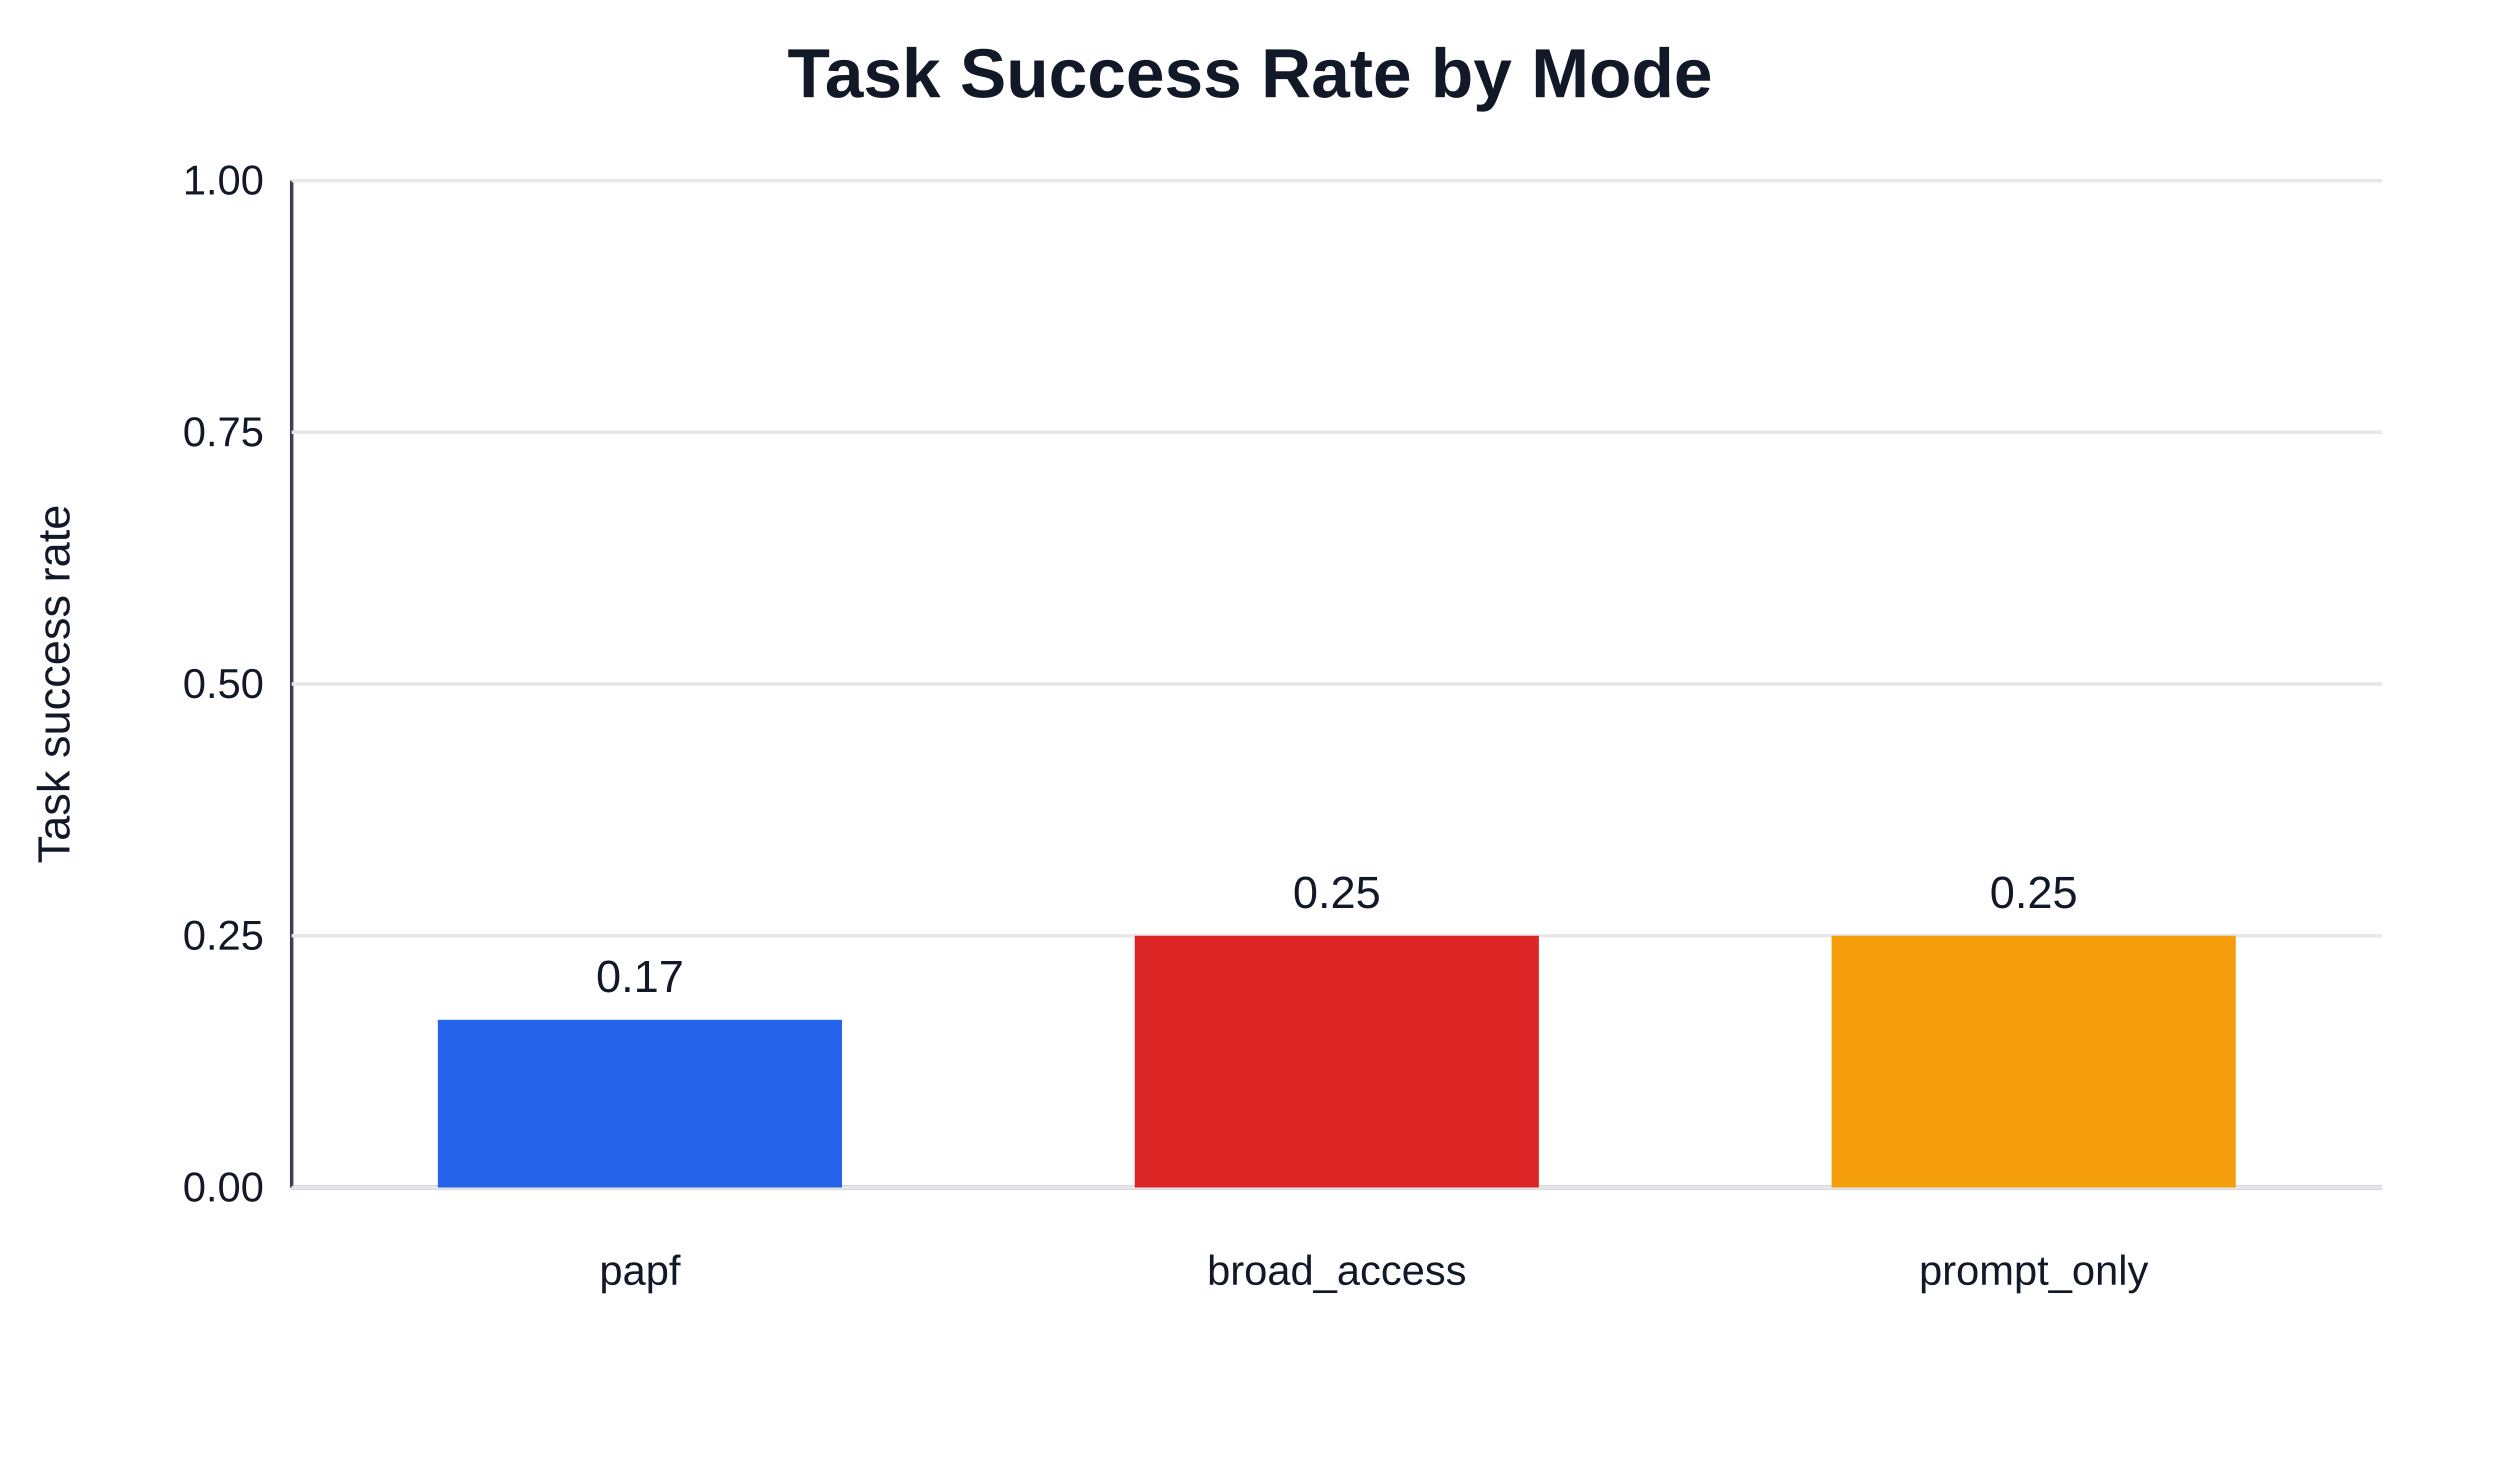
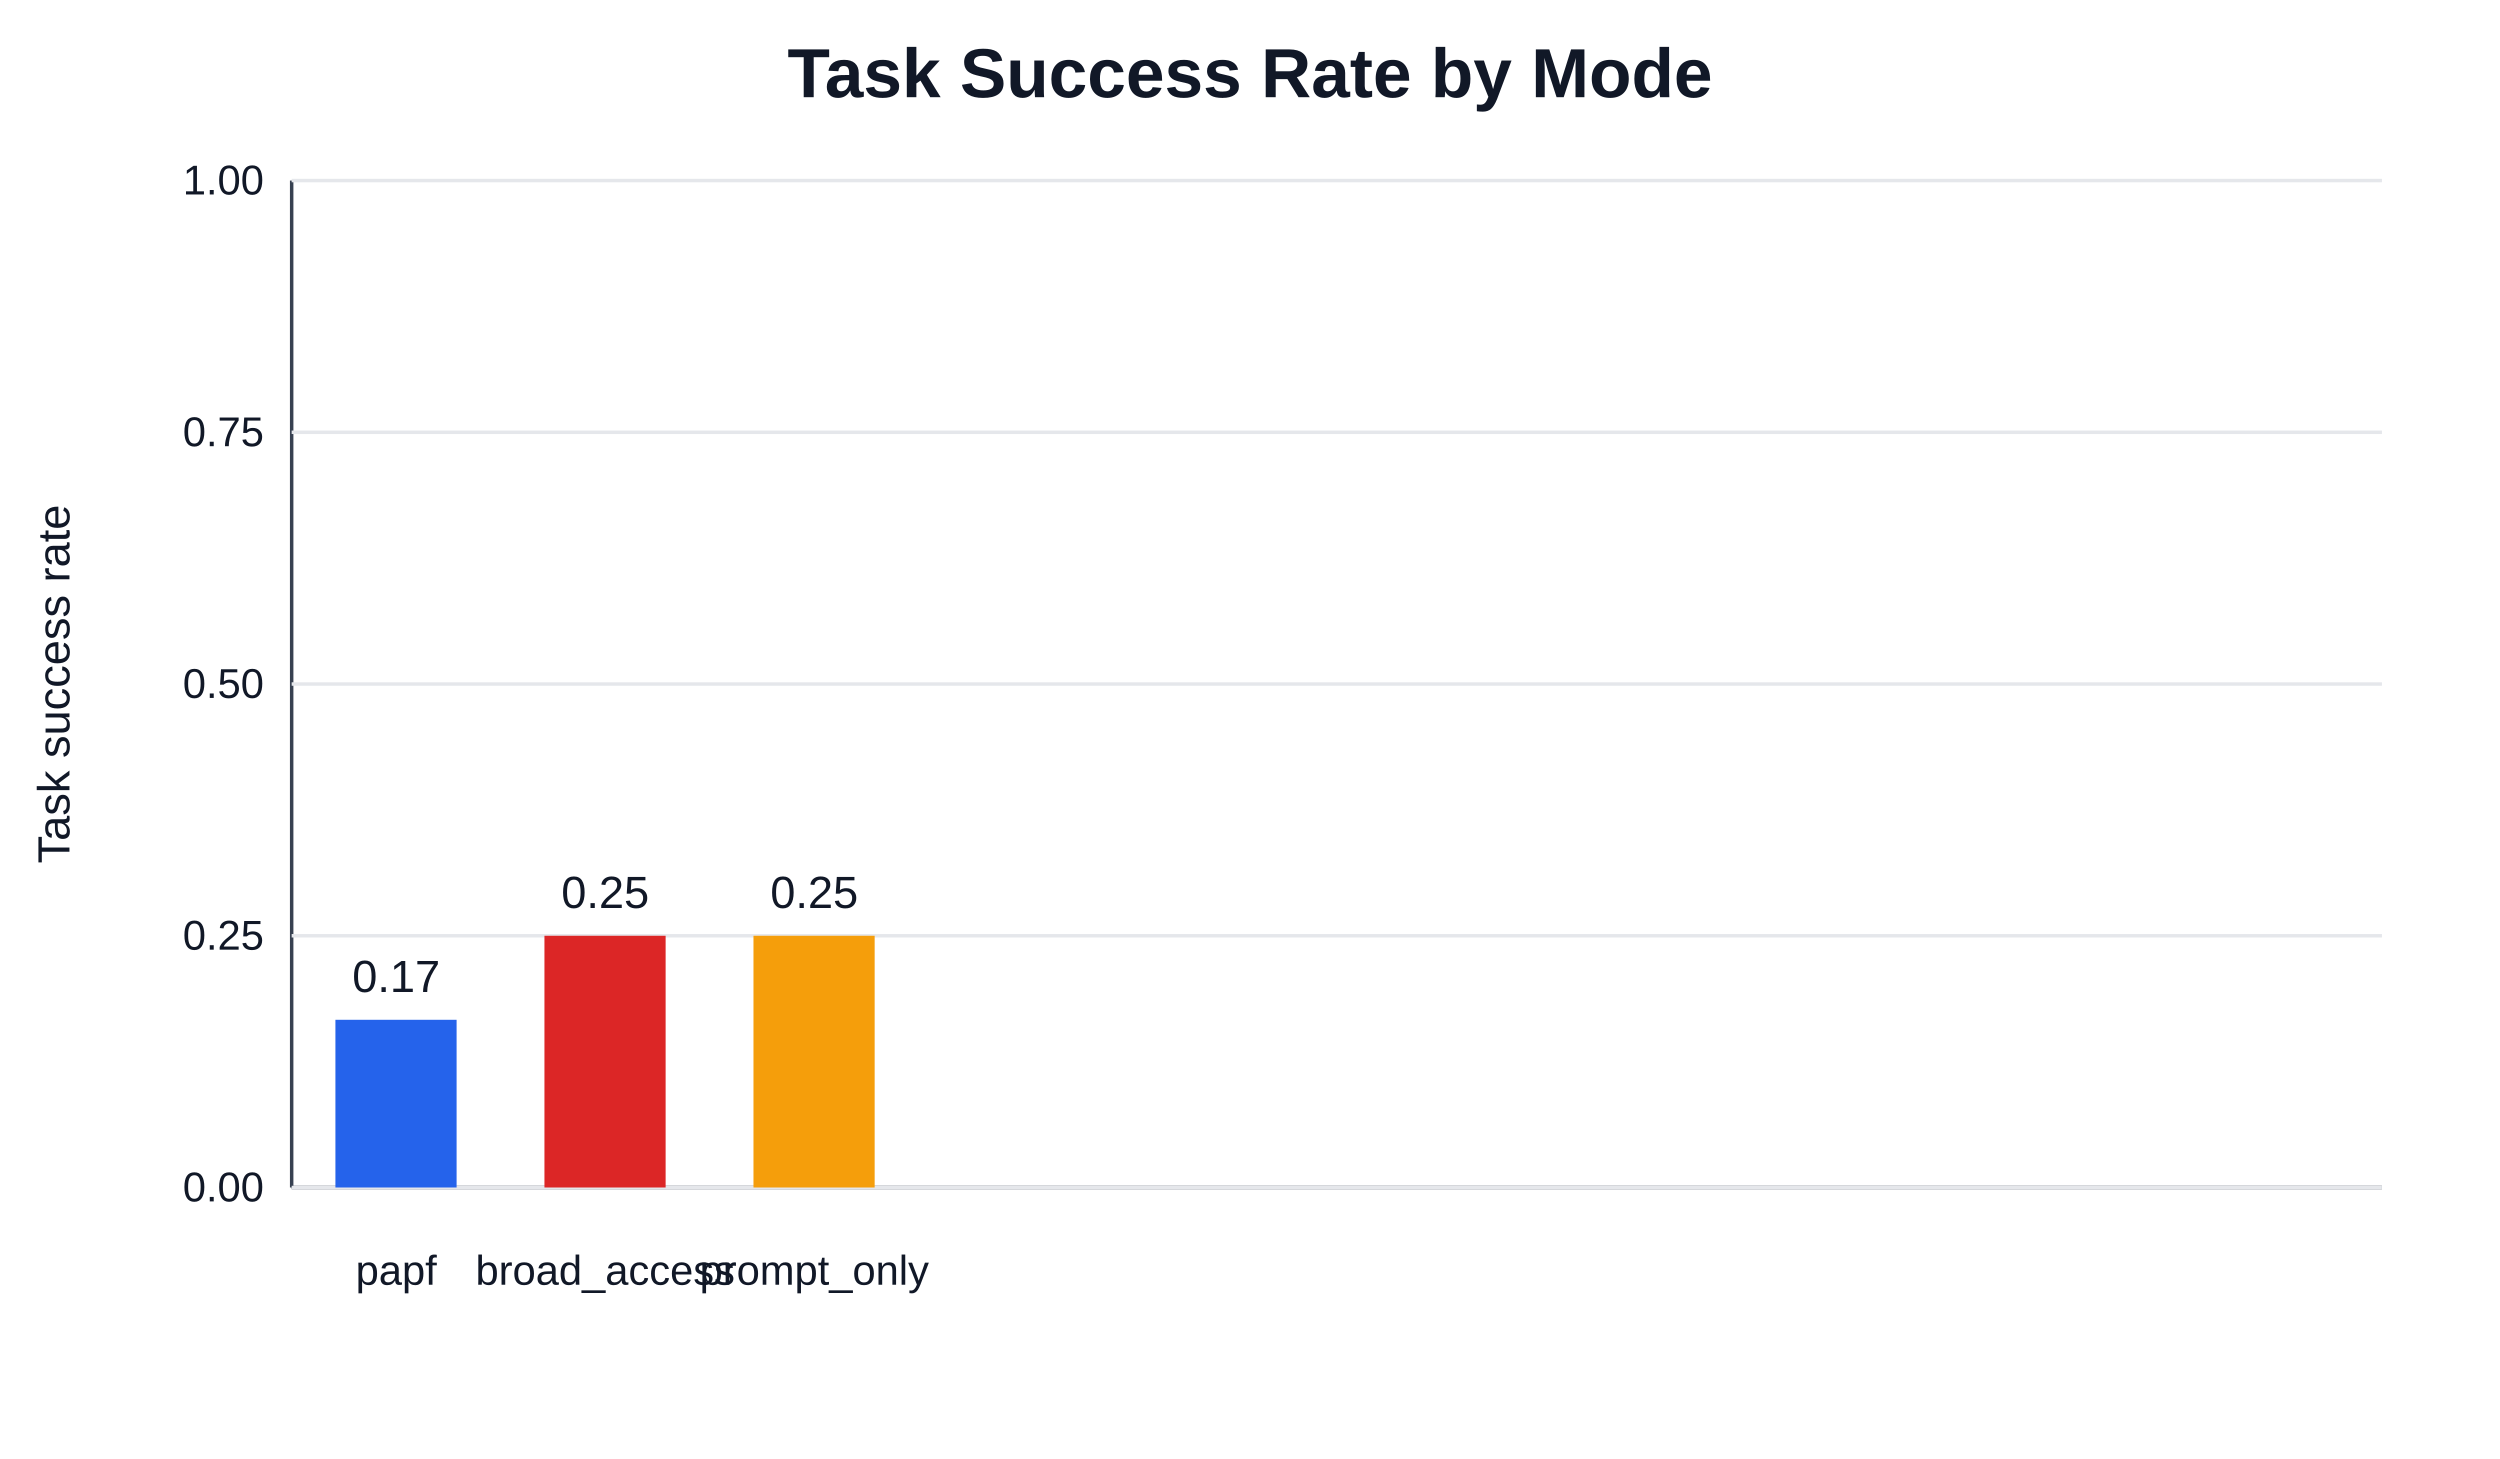
<svg xmlns="http://www.w3.org/2000/svg" width="720" height="420" viewBox="0 0 720 420" role="img" aria-label="Task Success Rate by Mode">
  <style>text{font-family:Arial,sans-serif;fill:#111827}.axis{stroke:#374151;stroke-width:1}.grid{stroke:#e5e7eb;stroke-width:1}.bar-label{font-size:13px}.tick{font-size:12px}</style>
  <text x="360.0" y="28" text-anchor="middle" font-size="20" font-weight="700">Task Success Rate by Mode</text>
  <text x="20" y="197.0" transform="rotate(-90 20 197.0)" text-anchor="middle" font-size="13">Task success rate</text>
  <line class="axis" x1="84" y1="52" x2="84" y2="342" />
  <line class="axis" x1="84" y1="342" x2="686" y2="342" />
  <line class="grid" x1="84" y1="342.0" x2="686" y2="342.0" />
  <text class="tick" x="76" y="346.0" text-anchor="end">0.00</text>
  <line class="grid" x1="84" y1="269.5" x2="686" y2="269.5" />
  <text class="tick" x="76" y="273.5" text-anchor="end">0.25</text>
  <line class="grid" x1="84" y1="197.0" x2="686" y2="197.0" />
  <text class="tick" x="76" y="201.0" text-anchor="end">0.50</text>
  <line class="grid" x1="84" y1="124.5" x2="686" y2="124.5" />
  <text class="tick" x="76" y="128.5" text-anchor="end">0.75</text>
  <line class="grid" x1="84" y1="52.0" x2="686" y2="52.0" />
  <text class="tick" x="76" y="56.0" text-anchor="end">1.00</text>
-   <rect x="126.1" y="293.7" width="116.4" height="48.3" fill="#2563eb" />
-   <text class="bar-label" x="184.3" y="285.7" text-anchor="middle">0.17</text>
-   <text class="tick" x="184.3" y="370" text-anchor="middle">papf</text>
-   <rect x="326.8" y="269.5" width="116.4" height="72.5" fill="#dc2626" />
-   <text class="bar-label" x="385.0" y="261.5" text-anchor="middle">0.25</text>
-   <text class="tick" x="385.0" y="370" text-anchor="middle">broad_access</text>
-   <rect x="527.5" y="269.5" width="116.4" height="72.5" fill="#f59e0b" />
-   <text class="bar-label" x="585.7" y="261.5" text-anchor="middle">0.25</text>
-   <text class="tick" x="585.7" y="370" text-anchor="middle">prompt_only</text>
+   <rect x="96.6" y="293.7" width="34.9" height="48.3" fill="#2563eb" />
+   <text class="bar-label" x="114.1" y="285.7" text-anchor="middle">0.17</text>
+   <text class="tick" x="114.1" y="370" text-anchor="middle">papf</text>
+   <rect x="156.8" y="269.5" width="34.9" height="72.5" fill="#dc2626" />
+   <text class="bar-label" x="174.3" y="261.5" text-anchor="middle">0.25</text>
+   <text class="tick" x="174.3" y="370" text-anchor="middle">broad_access</text>
+   <rect x="217.0" y="269.5" width="34.9" height="72.5" fill="#f59e0b" />
+   <text class="bar-label" x="234.5" y="261.5" text-anchor="middle">0.25</text>
+   <text class="tick" x="234.5" y="370" text-anchor="middle">prompt_only</text>
</svg>
